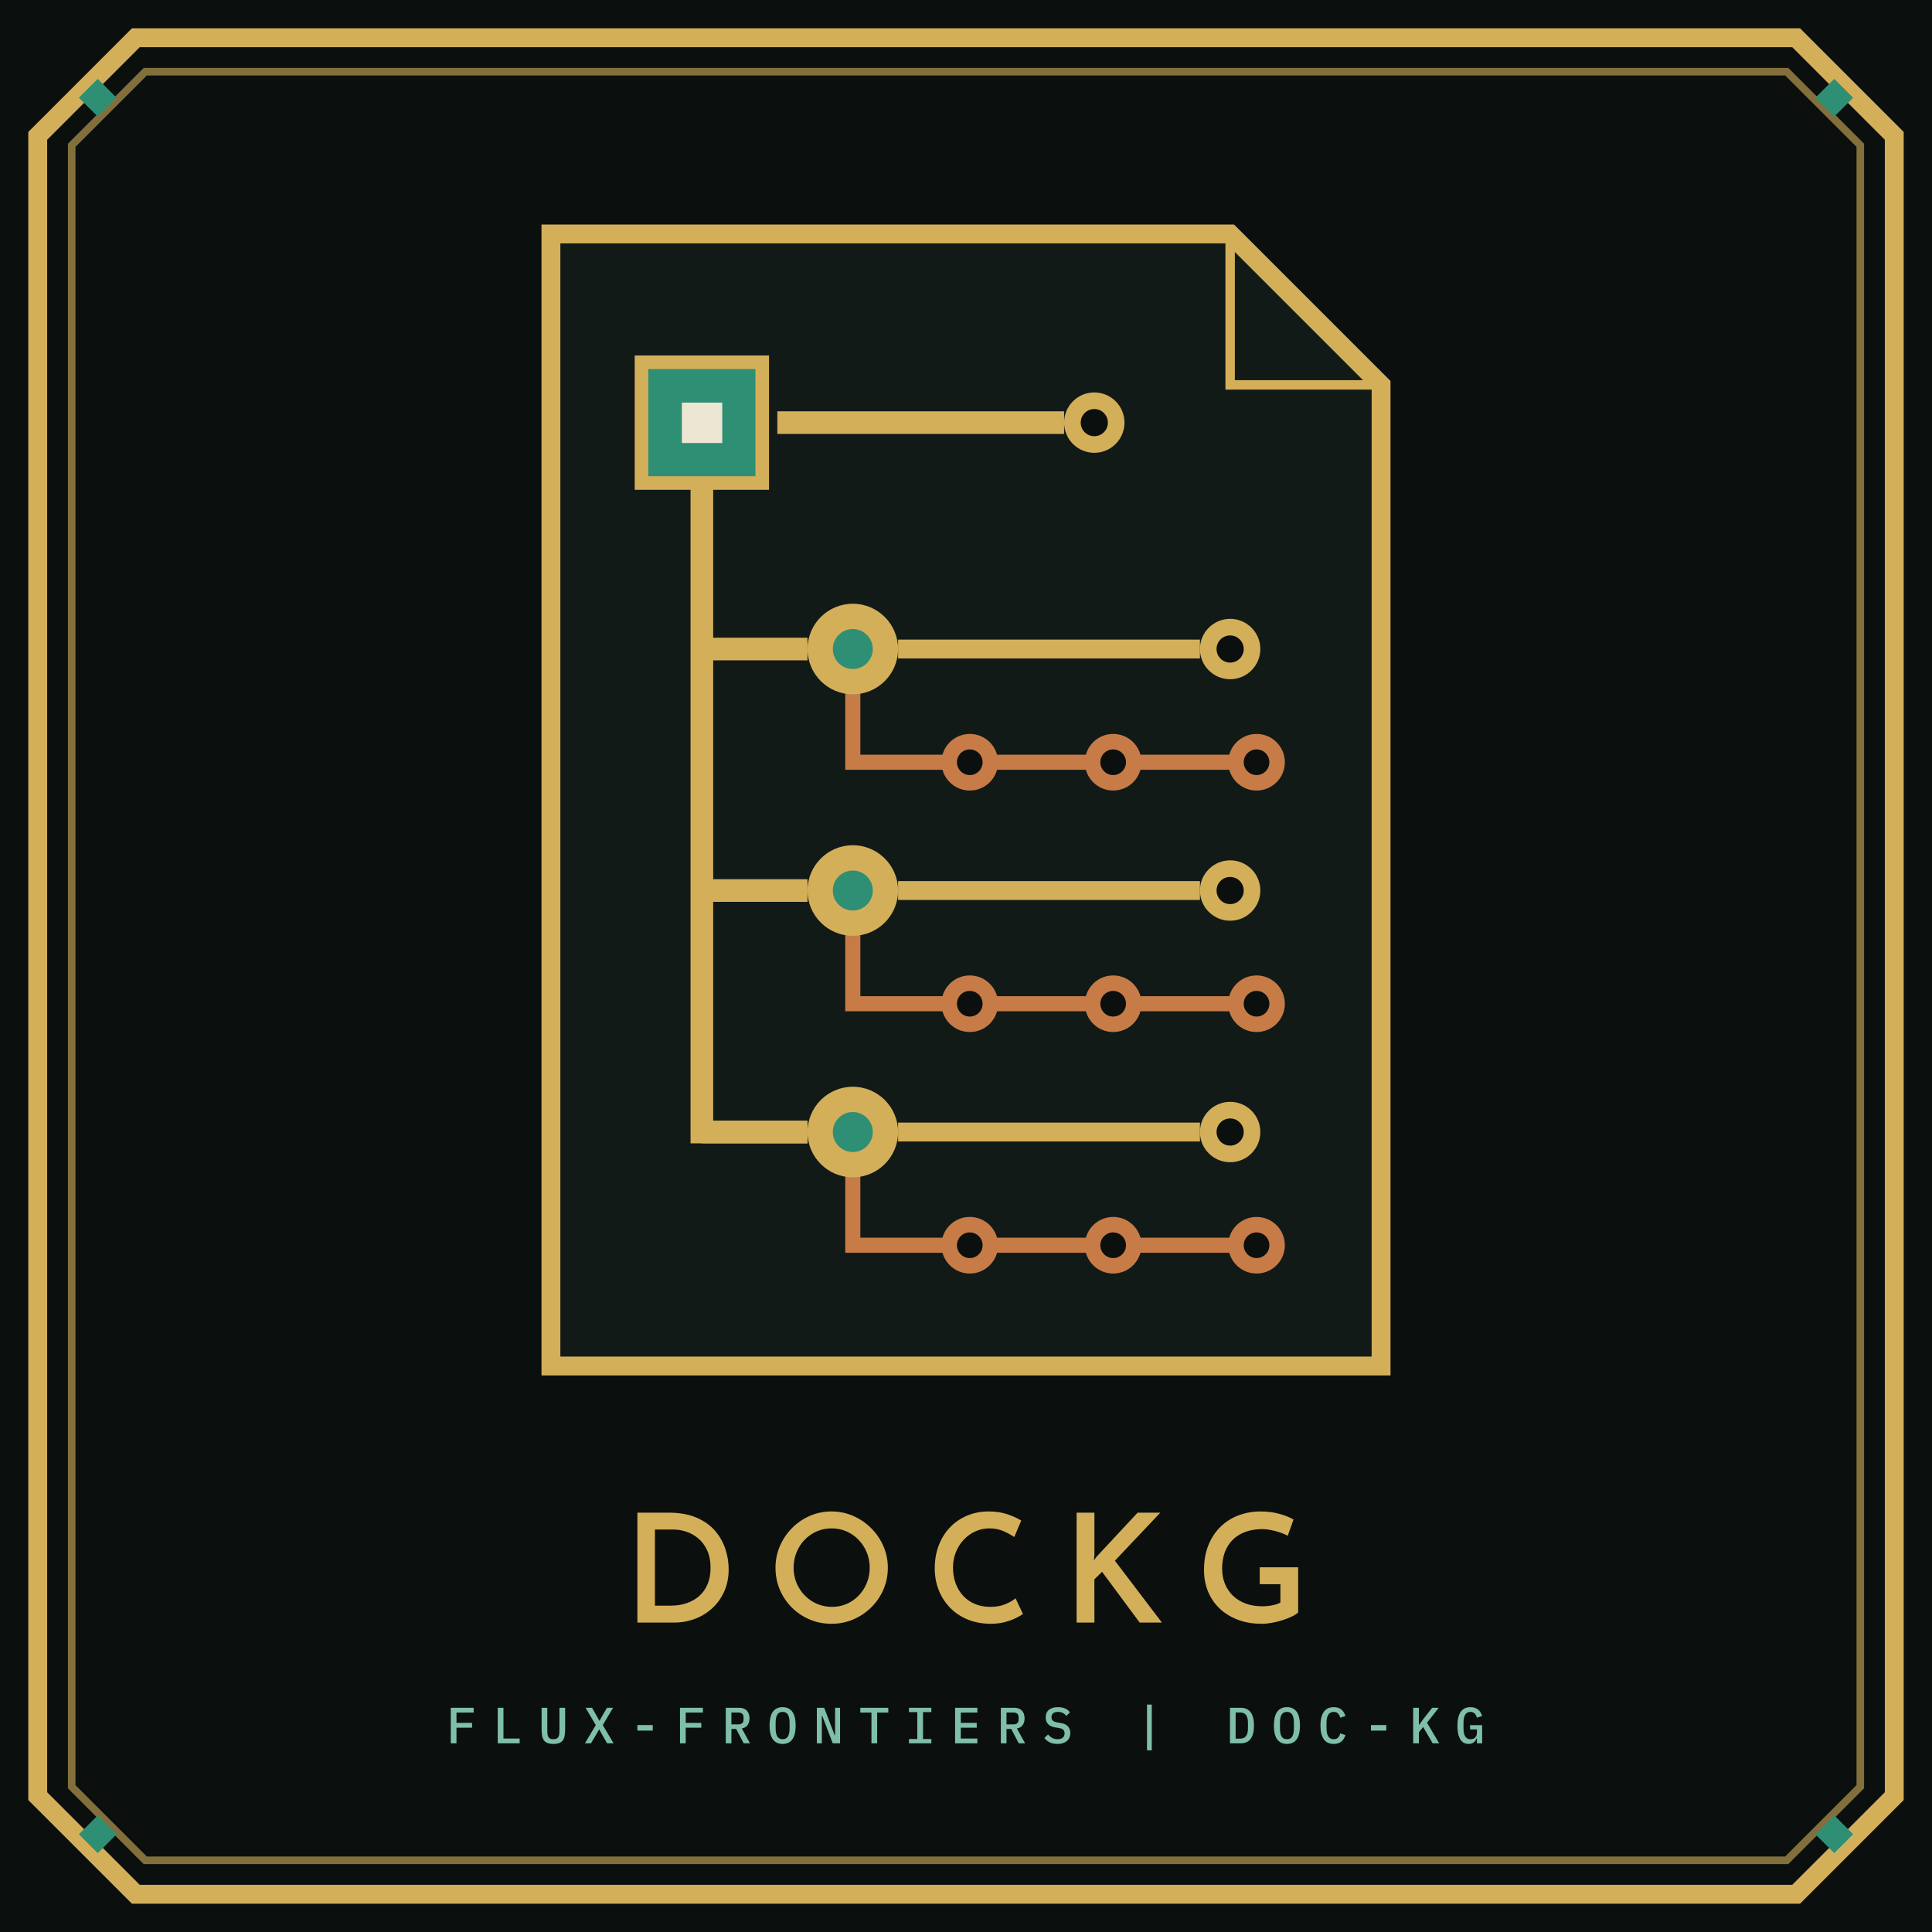
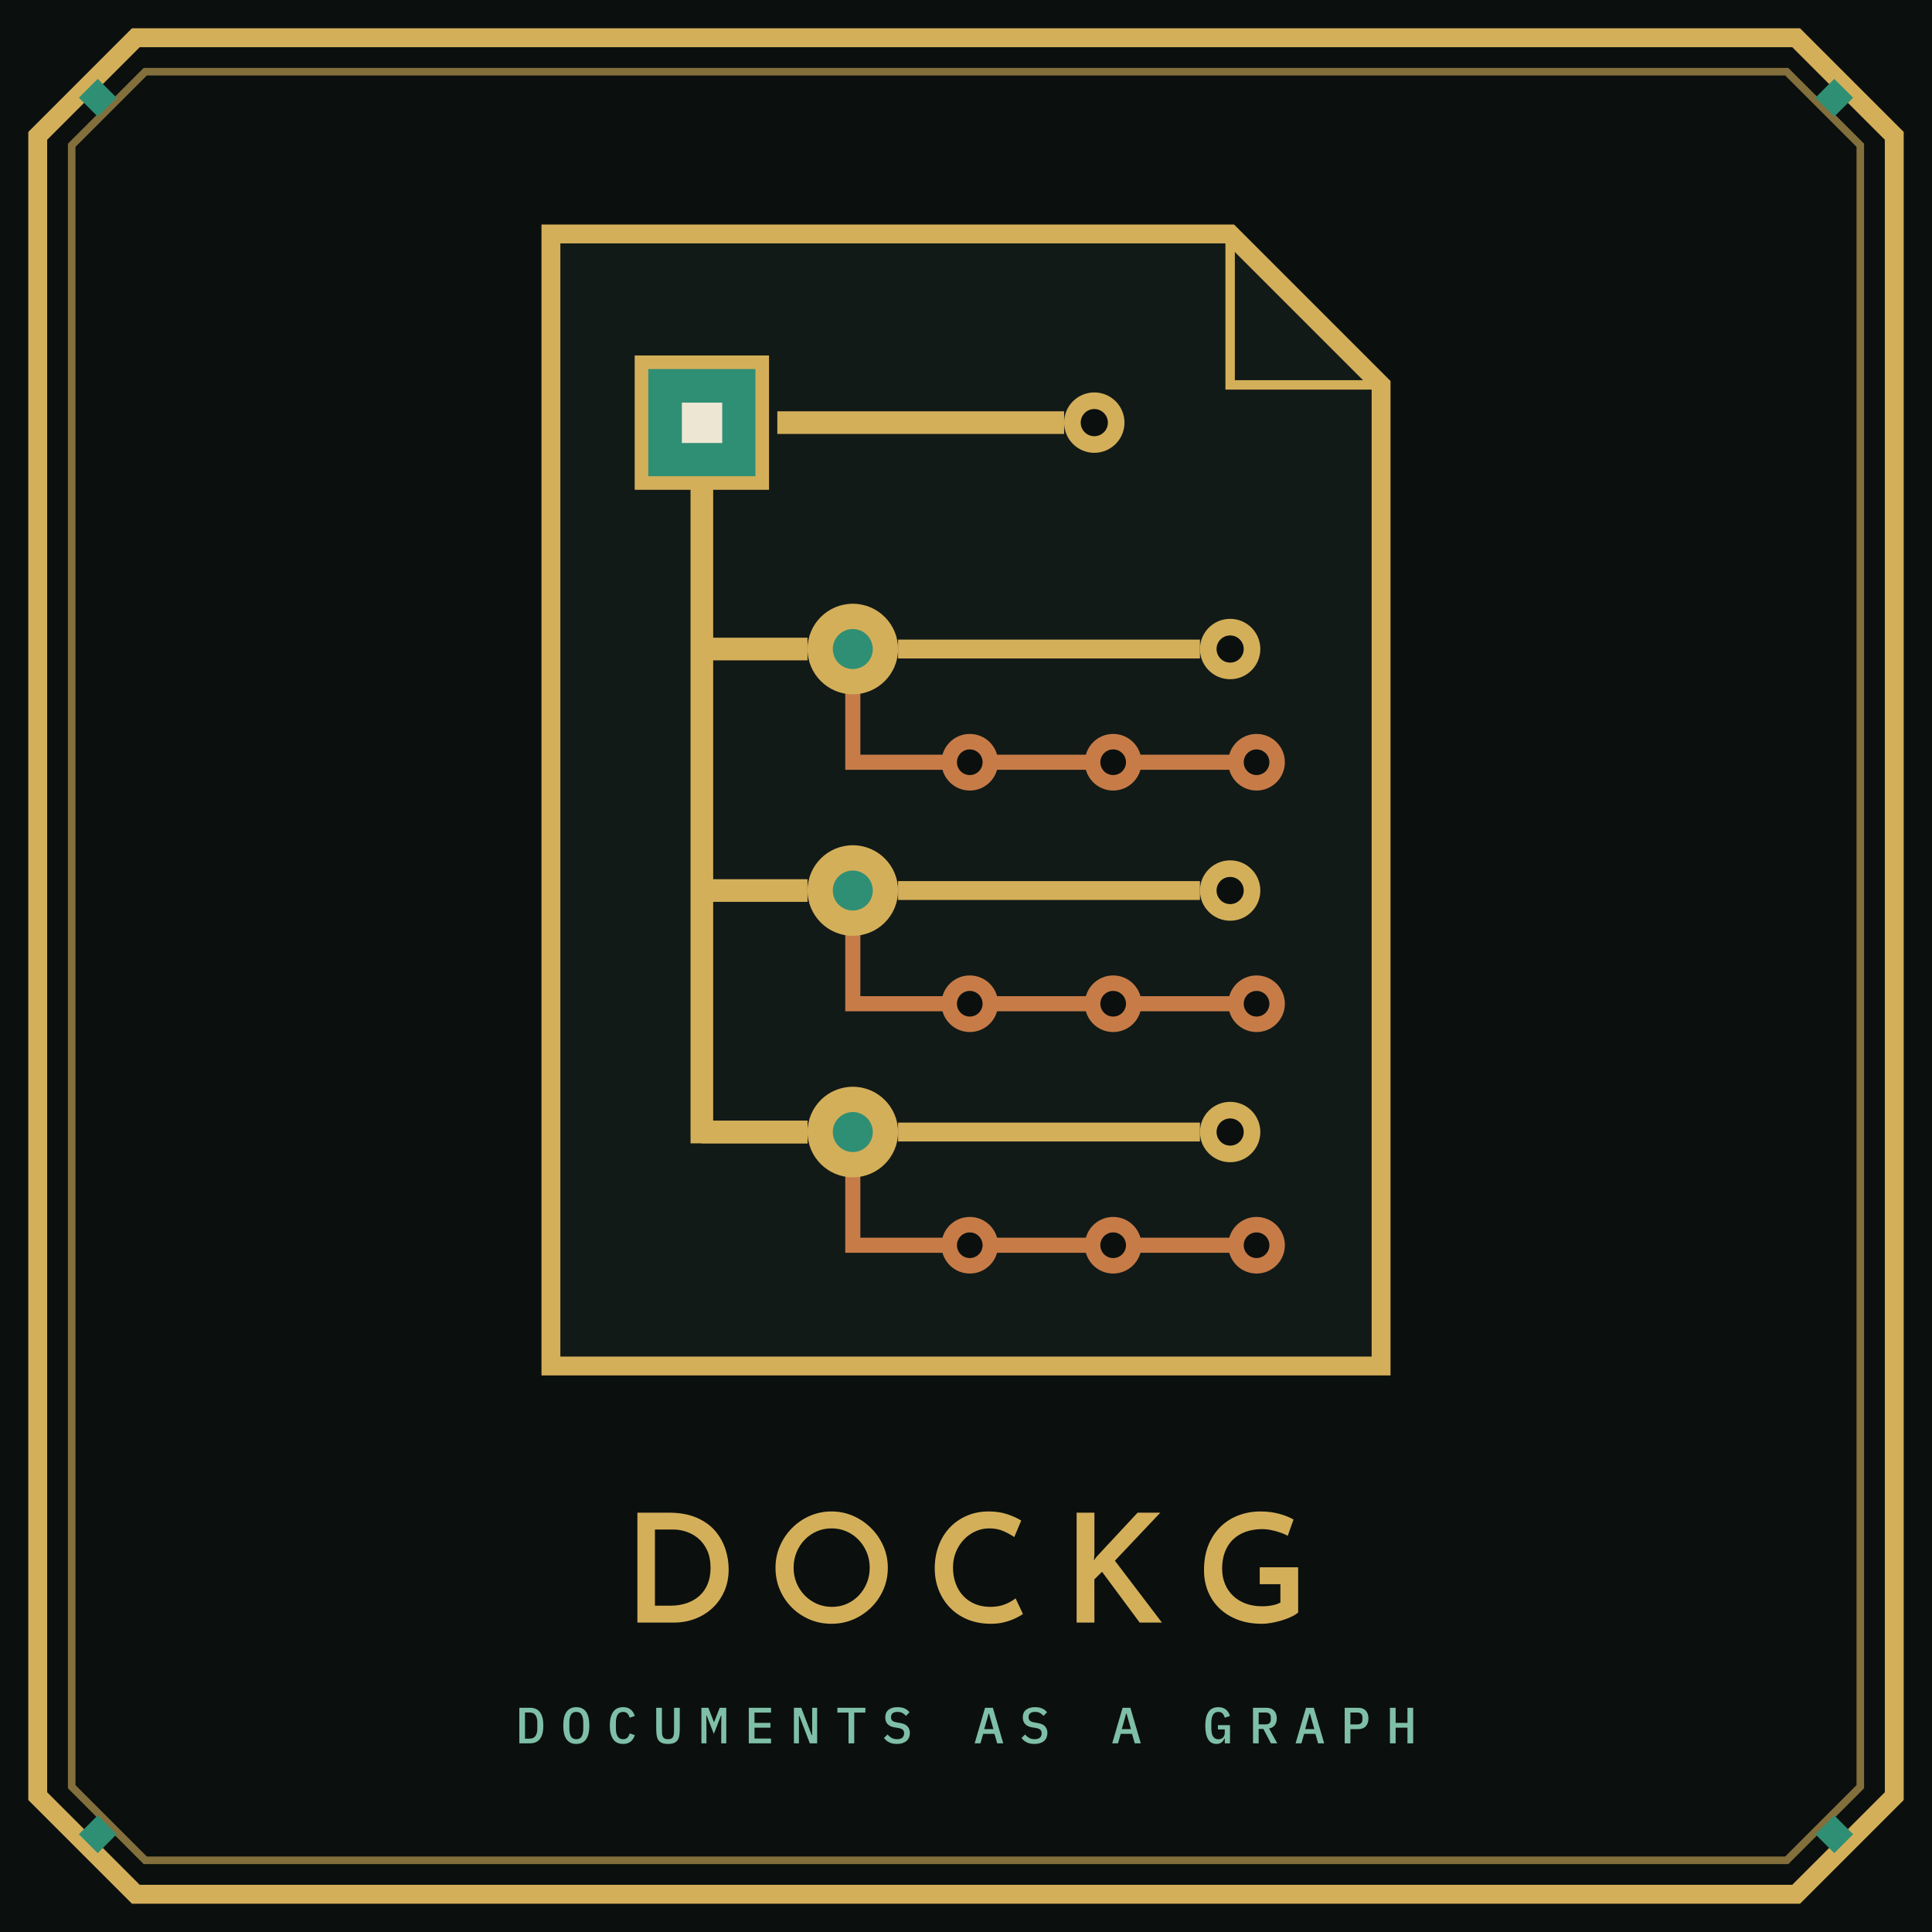
<svg xmlns="http://www.w3.org/2000/svg" width="512" height="512" viewBox="0 0 512 512">
  <rect width="512" height="512" fill="#0B100E" />
  <path d="M36 10H476L502 36V476L476 502H36L10 476V36Z" fill="none" stroke="#D4AF5A" stroke-width="5" />
  <path d="M38.5 19H473.5L493 38.5V473.5L473.5 493H38.5L19 473.5V38.5Z" fill="none" stroke="#D4AF5A" stroke-width="2" stroke-opacity=".6" />
  <path fill="#2F8F74" d="M25.9 20.9L30.9 25.9L25.9 30.9L20.9 25.9Z" />
  <path fill="#2F8F74" d="M486.1 20.9L491.1 25.9L486.1 30.9L481.1 25.9Z" />
  <path fill="#2F8F74" d="M25.9 481.1L30.9 486.1L25.9 491.1L20.9 486.1Z" />
  <path fill="#2F8F74" d="M486.1 481.1L491.1 486.1L486.1 491.1L481.1 486.1Z" />
  <path d="M146 62L326 62L366 102L366 362L146 362Z" fill="#121A17" stroke="#D4AF5A" stroke-width="5" stroke-linejoin="miter" />
  <path d="M326 62L326 102L366 102" fill="none" stroke="#D4AF5A" stroke-width="2.5" stroke-linejoin="miter" stroke-linecap="butt" />
  <path d="M186 112L186 300L214 300" fill="none" stroke="#D4AF5A" stroke-width="6" stroke-linejoin="miter" stroke-linecap="butt" />
  <path d="M206 112L282 112" fill="none" stroke="#D4AF5A" stroke-width="6" stroke-linejoin="miter" stroke-linecap="butt" />
  <circle cx="290" cy="112" r="8" fill="#D4AF5A" />
  <circle cx="290" cy="112" r="3.6" fill="#0B100E" />
  <path d="M186 172L214 172" fill="none" stroke="#D4AF5A" stroke-width="6" stroke-linejoin="miter" stroke-linecap="butt" />
  <path d="M238 172L318 172" fill="none" stroke="#D4AF5A" stroke-width="5" stroke-linejoin="miter" stroke-linecap="butt" />
  <circle cx="326" cy="172" r="8" fill="#D4AF5A" />
  <circle cx="326" cy="172" r="3.6" fill="#0B100E" />
  <path d="M226 182L226 202L250 202" fill="none" stroke="#C77C48" stroke-width="4" stroke-linejoin="miter" stroke-linecap="butt" />
  <circle cx="257" cy="202" r="7.5" fill="#C77C48" />
  <circle cx="257" cy="202" r="3.4" fill="#0B100E" />
  <path d="M264 202L288 202" fill="none" stroke="#C77C48" stroke-width="4" stroke-linejoin="miter" stroke-linecap="butt" />
  <circle cx="295" cy="202" r="7.5" fill="#C77C48" />
  <circle cx="295" cy="202" r="3.4" fill="#0B100E" />
  <path d="M302 202L326 202" fill="none" stroke="#C77C48" stroke-width="4" stroke-linejoin="miter" stroke-linecap="butt" />
  <circle cx="333" cy="202" r="7.5" fill="#C77C48" />
  <circle cx="333" cy="202" r="3.4" fill="#0B100E" />
  <circle cx="226" cy="172" r="12" fill="#D4AF5A" />
  <circle cx="226" cy="172" r="5.3" fill="#2F8F74" />
  <path d="M186 236L214 236" fill="none" stroke="#D4AF5A" stroke-width="6" stroke-linejoin="miter" stroke-linecap="butt" />
  <path d="M238 236L318 236" fill="none" stroke="#D4AF5A" stroke-width="5" stroke-linejoin="miter" stroke-linecap="butt" />
  <circle cx="326" cy="236" r="8" fill="#D4AF5A" />
  <circle cx="326" cy="236" r="3.6" fill="#0B100E" />
  <path d="M226 246L226 266L250 266" fill="none" stroke="#C77C48" stroke-width="4" stroke-linejoin="miter" stroke-linecap="butt" />
  <circle cx="257" cy="266" r="7.5" fill="#C77C48" />
  <circle cx="257" cy="266" r="3.4" fill="#0B100E" />
  <path d="M264 266L288 266" fill="none" stroke="#C77C48" stroke-width="4" stroke-linejoin="miter" stroke-linecap="butt" />
  <circle cx="295" cy="266" r="7.5" fill="#C77C48" />
  <circle cx="295" cy="266" r="3.4" fill="#0B100E" />
  <path d="M302 266L326 266" fill="none" stroke="#C77C48" stroke-width="4" stroke-linejoin="miter" stroke-linecap="butt" />
  <circle cx="333" cy="266" r="7.5" fill="#C77C48" />
  <circle cx="333" cy="266" r="3.4" fill="#0B100E" />
  <circle cx="226" cy="236" r="12" fill="#D4AF5A" />
  <circle cx="226" cy="236" r="5.3" fill="#2F8F74" />
  <path d="M186 300L214 300" fill="none" stroke="#D4AF5A" stroke-width="6" stroke-linejoin="miter" stroke-linecap="butt" />
  <path d="M238 300L318 300" fill="none" stroke="#D4AF5A" stroke-width="5" stroke-linejoin="miter" stroke-linecap="butt" />
  <circle cx="326" cy="300" r="8" fill="#D4AF5A" />
  <circle cx="326" cy="300" r="3.6" fill="#0B100E" />
  <path d="M226 310L226 330L250 330" fill="none" stroke="#C77C48" stroke-width="4" stroke-linejoin="miter" stroke-linecap="butt" />
  <circle cx="257" cy="330" r="7.5" fill="#C77C48" />
  <circle cx="257" cy="330" r="3.4" fill="#0B100E" />
  <path d="M264 330L288 330" fill="none" stroke="#C77C48" stroke-width="4" stroke-linejoin="miter" stroke-linecap="butt" />
  <circle cx="295" cy="330" r="7.5" fill="#C77C48" />
  <circle cx="295" cy="330" r="3.4" fill="#0B100E" />
  <path d="M302 330L326 330" fill="none" stroke="#C77C48" stroke-width="4" stroke-linejoin="miter" stroke-linecap="butt" />
  <circle cx="333" cy="330" r="7.5" fill="#C77C48" />
  <circle cx="333" cy="330" r="3.4" fill="#0B100E" />
  <circle cx="226" cy="300" r="12" fill="#D4AF5A" />
  <circle cx="226" cy="300" r="5.3" fill="#2F8F74" />
  <rect x="170" y="96" width="32" height="32" fill="#2F8F74" stroke="#D4AF5A" stroke-width="3.6" />
  <rect x="180.7" y="106.7" width="10.7" height="10.7" fill="#EDE6D3" />
  <path fill="#D4AF5A" d="M168.916 430.0V400.872H177.176Q181.52 400.872 184.574 402.186Q187.628 403.5 189.498 405.676Q191.368 407.852 192.236 410.512Q193.104 413.172 193.104 415.848Q193.104 419.116 191.942 421.724Q190.78 424.332 188.77 426.186Q186.76 428.04 184.14 429.02Q181.52 430.0 178.592 430.0ZM173.564 425.516H177.736Q180.044 425.516 181.976 424.858Q183.908 424.2 185.328 422.936Q186.748 421.672 187.526 419.804Q188.304 417.936 188.304 415.532Q188.304 412.784 187.4 410.844Q186.496 408.904 185.038 407.688Q183.58 406.472 181.852 405.906Q180.124 405.34 178.464 405.34H173.564ZM205.516 415.47Q205.516 412.448 206.664 409.758Q207.812 407.068 209.854 404.992Q211.896 402.916 214.588 401.734Q217.281 400.552 220.362 400.552Q223.416 400.552 226.11 401.735Q228.804 402.917 230.876 404.993Q232.948 407.068 234.116 409.758Q235.284 412.448 235.284 415.474Q235.284 418.555 234.116 421.248Q232.948 423.94 230.878 425.982Q228.808 428.024 226.113 429.172Q223.418 430.32 220.361 430.32Q217.276 430.32 214.586 429.184Q211.896 428.048 209.854 426.018Q207.812 423.988 206.664 421.292Q205.516 418.597 205.516 415.47ZM210.316 415.483Q210.316 417.64 211.096 419.513Q211.877 421.387 213.272 422.813Q214.668 424.24 216.509 425.038Q218.35 425.836 220.49 425.836Q222.596 425.836 224.414 425.038Q226.232 424.24 227.586 422.813Q228.941 421.385 229.712 419.511Q230.484 417.637 230.484 415.475Q230.484 413.296 229.7 411.402Q228.916 409.508 227.545 408.076Q226.174 406.644 224.342 405.84Q222.51 405.036 220.388 405.036Q218.246 405.036 216.417 405.844Q214.587 406.652 213.21 408.092Q211.832 409.532 211.074 411.426Q210.316 413.32 210.316 415.483ZM271.092 427.728Q270.48 428.176 269.21 428.808Q267.94 429.44 266.192 429.894Q264.444 430.348 262.344 430.32Q258.936 430.264 256.226 429.096Q253.516 427.928 251.622 425.906Q249.728 423.884 248.722 421.262Q247.716 418.64 247.716 415.664Q247.716 412.376 248.754 409.612Q249.792 406.848 251.71 404.82Q253.628 402.792 256.256 401.672Q258.884 400.552 262.036 400.552Q264.78 400.552 266.964 401.292Q269.148 402.032 270.636 402.964L268.788 407.34Q267.668 406.544 265.978 405.79Q264.288 405.036 262.188 405.036Q260.256 405.036 258.506 405.82Q256.756 406.604 255.42 408.022Q254.084 409.44 253.32 411.326Q252.556 413.212 252.556 415.416Q252.556 417.668 253.248 419.584Q253.94 421.5 255.238 422.898Q256.536 424.296 258.354 425.066Q260.172 425.836 262.44 425.836Q264.716 425.836 266.414 425.13Q268.112 424.424 269.136 423.572ZM290.032 412.048 289.896 413.504 290.548 412.612 301.48 400.872H307.5L295.46 413.604L307.924 430.0H302.028L292.06 416.552L290.02 418.544L290.032 430.0H285.316V400.872H290.032ZM344.024 427.328Q343.444 427.864 342.354 428.396Q341.264 428.928 339.894 429.36Q338.524 429.792 337.094 430.056Q335.664 430.32 334.388 430.32Q330.86 430.32 328.034 429.248Q325.208 428.176 323.204 426.264Q321.2 424.352 320.138 421.758Q319.076 419.164 319.076 416.108Q319.076 412.308 320.272 409.406Q321.468 406.504 323.538 404.524Q325.608 402.544 328.318 401.548Q331.028 400.552 334.016 400.552Q336.676 400.552 338.922 401.154Q341.168 401.756 342.796 402.688L341.264 406.996Q340.484 406.548 339.296 406.142Q338.108 405.736 336.874 405.482Q335.64 405.228 334.608 405.228Q332.112 405.228 330.128 405.936Q328.144 406.644 326.746 408Q325.348 409.356 324.612 411.298Q323.876 413.24 323.876 415.708Q323.876 417.956 324.65 419.796Q325.424 421.636 326.832 422.958Q328.24 424.28 330.182 424.982Q332.124 425.684 334.488 425.684Q335.86 425.684 337.14 425.438Q338.42 425.192 339.32 424.684V419.828H333.844V415.344H344.024Z" />
-   <path fill="#7FBFA8" d="M119.461 462.0V452.577H125.523V453.846H120.973V456.587H125.104V457.856H120.973V462.0ZM131.908 462.0V452.577H133.42V460.731H137.713V462.0ZM145.044 452.577V458.368Q145.044 458.949 145.077 459.422Q145.111 459.894 145.273 460.225Q145.435 460.555 145.759 460.731Q146.083 460.906 146.65 460.906Q147.217 460.906 147.541 460.731Q147.865 460.555 148.027 460.225Q148.189 459.894 148.223 459.422Q148.257 458.949 148.257 458.368V452.577H149.769V458.099Q149.769 459.111 149.654 459.874Q149.539 460.637 149.202 461.143Q148.864 461.649 148.25 461.905Q147.636 462.162 146.65 462.162Q145.665 462.162 145.05 461.905Q144.436 461.649 144.099 461.143Q143.761 460.637 143.646 459.874Q143.532 459.111 143.532 458.099V452.577ZM162.607 462.0H160.893L159.826 460.137L158.827 458.355H158.746L157.72 460.137L156.613 462.0H155.006L157.895 457.167L155.182 452.577H156.897L157.855 454.264L158.827 456.006H158.894L159.867 454.264L160.865 452.577H162.472L159.745 457.167ZM168.912 458.625V457.154H172.989V458.625ZM180.211 462.0V452.577H186.273V453.846H181.723V456.587H185.854V457.856H181.723V462.0ZM193.833 462.0H192.334V452.577H195.858Q197.208 452.577 197.916 453.333Q198.625 454.089 198.625 455.412Q198.625 456.492 198.099 457.194Q197.572 457.896 196.587 458.058L198.76 462.0H197.086L195.088 458.193H193.833ZM195.642 456.978Q197.046 456.978 197.046 455.695V455.115Q197.046 453.832 195.642 453.832H193.833V456.978ZM207.4 462.162Q206.509 462.162 205.854 461.831Q205.2 461.5 204.774 460.88Q204.349 460.259 204.147 459.354Q203.944 458.45 203.944 457.288Q203.944 456.141 204.147 455.23Q204.349 454.318 204.774 453.697Q205.2 453.077 205.854 452.746Q206.509 452.415 207.4 452.415Q208.291 452.415 208.946 452.746Q209.601 453.077 210.026 453.697Q210.451 454.318 210.654 455.23Q210.856 456.141 210.856 457.288Q210.856 458.45 210.654 459.354Q210.451 460.259 210.026 460.88Q209.601 461.5 208.946 461.831Q208.291 462.162 207.4 462.162ZM207.4 460.906Q208.413 460.906 208.831 460.144Q209.25 459.381 209.25 458.072V456.492Q209.25 455.196 208.831 454.433Q208.413 453.671 207.4 453.671Q206.388 453.671 205.969 454.433Q205.551 455.196 205.551 456.492V458.085Q205.551 459.381 205.969 460.144Q206.388 460.906 207.4 460.906ZM217.917 454.75H217.795V462.0H216.472V452.577H218.416L221.184 459.827H221.305V452.577H222.628V462.0H220.684ZM232.456 453.846V462.0H230.944V453.846H227.988V452.577H235.412V453.846ZM240.88 462.0V460.853H243.094V453.724H240.88V452.577H246.82V453.724H244.606V460.853H246.82V462.0ZM253.111 462.0V452.577H259.011V453.846H254.623V456.587H258.849V457.856H254.623V460.731H259.011V462.0ZM266.733 462.0H265.234V452.577H268.758Q270.108 452.577 270.816 453.333Q271.525 454.089 271.525 455.412Q271.525 456.492 270.999 457.194Q270.472 457.896 269.487 458.058L271.66 462.0H269.986L267.988 458.193H266.733ZM268.542 456.978Q269.946 456.978 269.946 455.695V455.115Q269.946 453.832 268.542 453.832H266.733V456.978ZM280.219 462.162Q278.99 462.162 278.154 461.73Q277.317 461.298 276.776 460.582L277.748 459.651Q278.288 460.299 278.896 460.603Q279.503 460.906 280.273 460.906Q281.164 460.906 281.643 460.501Q282.123 460.096 282.123 459.341Q282.123 458.733 281.772 458.402Q281.421 458.072 280.57 457.923L279.544 457.761Q278.869 457.653 278.41 457.403Q277.951 457.154 277.668 456.809Q277.384 456.465 277.256 456.04Q277.127 455.615 277.127 455.142Q277.127 453.805 277.991 453.11Q278.856 452.415 280.368 452.415Q281.488 452.415 282.278 452.773Q283.067 453.13 283.553 453.779L282.608 454.724Q282.217 454.251 281.684 453.961Q281.151 453.671 280.368 453.671Q279.531 453.671 279.092 454.028Q278.653 454.386 278.653 455.075Q278.653 455.655 278.997 455.986Q279.341 456.317 280.219 456.465L281.218 456.64Q282.487 456.87 283.067 457.565Q283.648 458.26 283.648 459.26Q283.648 459.908 283.425 460.447Q283.202 460.988 282.764 461.365Q282.325 461.743 281.684 461.953Q281.043 462.162 280.219 462.162ZM303.966 463.863V451.74H305.235V463.863ZM325.957 452.577H328.765Q330.574 452.577 331.445 453.779Q332.316 454.98 332.316 457.288Q332.316 459.597 331.445 460.798Q330.574 462.0 328.765 462.0H325.957ZM328.671 460.758Q329.71 460.758 330.216 460.063Q330.723 459.368 330.723 458.072V456.505Q330.723 455.209 330.216 454.514Q329.71 453.819 328.671 453.819H327.456V460.758ZM341.05 462.162Q340.159 462.162 339.504 461.831Q338.849 461.5 338.424 460.88Q337.999 460.259 337.797 459.354Q337.594 458.45 337.594 457.288Q337.594 456.141 337.797 455.23Q337.999 454.318 338.424 453.697Q338.849 453.077 339.504 452.746Q340.159 452.415 341.05 452.415Q341.941 452.415 342.596 452.746Q343.25 453.077 343.676 453.697Q344.101 454.318 344.303 455.23Q344.506 456.141 344.506 457.288Q344.506 458.45 344.303 459.354Q344.101 460.259 343.676 460.88Q343.25 461.5 342.596 461.831Q341.941 462.162 341.05 462.162ZM341.05 460.906Q342.062 460.906 342.481 460.144Q342.899 459.381 342.899 458.072V456.492Q342.899 455.196 342.481 454.433Q342.062 453.671 341.05 453.671Q340.038 453.671 339.619 454.433Q339.2 455.196 339.2 456.492V458.085Q339.2 459.381 339.619 460.144Q340.038 460.906 341.05 460.906ZM353.47 462.162Q351.674 462.162 350.804 460.893Q349.933 459.624 349.933 457.288Q349.933 454.953 350.804 453.684Q351.674 452.415 353.47 452.415Q354.159 452.415 354.665 452.597Q355.171 452.779 355.535 453.097Q355.9 453.414 356.15 453.839Q356.399 454.264 356.561 454.75L355.198 455.209Q355.09 454.885 354.955 454.602Q354.82 454.318 354.617 454.116Q354.415 453.913 354.138 453.792Q353.861 453.671 353.457 453.671Q352.457 453.671 351.998 454.433Q351.539 455.196 351.539 456.492V458.085Q351.539 459.381 351.998 460.144Q352.457 460.906 353.457 460.906Q353.861 460.906 354.138 460.785Q354.415 460.663 354.617 460.461Q354.82 460.259 354.955 459.975Q355.09 459.692 355.198 459.368L356.561 459.827Q356.399 460.312 356.15 460.738Q355.9 461.163 355.535 461.48Q355.171 461.798 354.665 461.98Q354.159 462.162 353.47 462.162ZM363.312 458.625V457.154H367.389V458.625ZM377.149 457.666 376.015 459.084V462.0H374.503V452.577H376.015V457.086H376.083L377.23 455.52L379.539 452.577H381.28L378.175 456.546L381.402 462.0H379.674ZM391.405 460.704H391.311Q391.189 460.988 391.02 461.251Q390.852 461.514 390.602 461.716Q390.352 461.919 390.001 462.04Q389.65 462.162 389.191 462.162Q387.72 462.162 386.977 460.906Q386.235 459.651 386.235 457.356Q386.235 454.953 387.085 453.684Q387.936 452.415 389.691 452.415Q390.379 452.415 390.899 452.604Q391.418 452.793 391.783 453.11Q392.148 453.428 392.391 453.853Q392.634 454.278 392.782 454.75L391.418 455.209Q391.311 454.899 391.176 454.622Q391.041 454.346 390.845 454.13Q390.649 453.913 390.372 453.792Q390.096 453.671 389.704 453.671Q388.719 453.671 388.28 454.433Q387.841 455.196 387.841 456.492V457.99Q387.841 458.639 387.936 459.178Q388.03 459.719 388.253 460.103Q388.476 460.488 388.833 460.704Q389.191 460.92 389.704 460.92Q390.528 460.92 390.966 460.427Q391.405 459.935 391.405 459.165V458.315H389.583V457.18H392.782V462.0H391.405Z" />
+   <path fill="#7FBFA8" d="M137.632 452.577H140.44Q142.249 452.577 143.12 453.779Q143.99 454.98 143.99 457.288Q143.99 459.597 143.12 460.798Q142.249 462.0 140.44 462.0H137.632ZM140.346 460.758Q141.385 460.758 141.891 460.063Q142.398 459.368 142.398 458.072V456.505Q142.398 455.209 141.891 454.514Q141.385 453.819 140.346 453.819H139.131V460.758ZM152.725 462.162Q151.834 462.162 151.179 461.831Q150.525 461.5 150.099 460.88Q149.674 460.259 149.471 459.354Q149.269 458.45 149.269 457.288Q149.269 456.141 149.471 455.23Q149.674 454.318 150.099 453.697Q150.525 453.077 151.179 452.746Q151.834 452.415 152.725 452.415Q153.616 452.415 154.271 452.746Q154.925 453.077 155.351 453.697Q155.776 454.318 155.978 455.23Q156.181 456.141 156.181 457.288Q156.181 458.45 155.978 459.354Q155.776 460.259 155.351 460.88Q154.925 461.5 154.271 461.831Q153.616 462.162 152.725 462.162ZM152.725 460.906Q153.738 460.906 154.156 460.144Q154.575 459.381 154.575 458.072V456.492Q154.575 455.196 154.156 454.433Q153.738 453.671 152.725 453.671Q151.713 453.671 151.294 454.433Q150.876 455.196 150.876 456.492V458.085Q150.876 459.381 151.294 460.144Q151.713 460.906 152.725 460.906ZM165.145 462.162Q163.35 462.162 162.479 460.893Q161.608 459.624 161.608 457.288Q161.608 454.953 162.479 453.684Q163.35 452.415 165.145 452.415Q165.834 452.415 166.34 452.597Q166.846 452.779 167.211 453.097Q167.575 453.414 167.825 453.839Q168.075 454.264 168.237 454.75L166.873 455.209Q166.765 454.885 166.63 454.602Q166.495 454.318 166.293 454.116Q166.09 453.913 165.813 453.792Q165.537 453.671 165.132 453.671Q164.133 453.671 163.674 454.433Q163.215 455.196 163.215 456.492V458.085Q163.215 459.381 163.674 460.144Q164.133 460.906 165.132 460.906Q165.537 460.906 165.813 460.785Q166.09 460.663 166.293 460.461Q166.495 460.259 166.63 459.975Q166.765 459.692 166.873 459.368L168.237 459.827Q168.075 460.312 167.825 460.738Q167.575 461.163 167.211 461.48Q166.846 461.798 166.34 461.98Q165.834 462.162 165.145 462.162ZM175.419 452.577V458.368Q175.419 458.949 175.452 459.422Q175.486 459.894 175.648 460.225Q175.81 460.555 176.134 460.731Q176.458 460.906 177.025 460.906Q177.592 460.906 177.916 460.731Q178.24 460.555 178.402 460.225Q178.564 459.894 178.598 459.422Q178.632 458.949 178.632 458.368V452.577H180.144V458.099Q180.144 459.111 180.029 459.874Q179.914 460.637 179.577 461.143Q179.239 461.649 178.625 461.905Q178.011 462.162 177.025 462.162Q176.04 462.162 175.425 461.905Q174.811 461.649 174.474 461.143Q174.136 460.637 174.021 459.874Q173.907 459.111 173.907 458.099V452.577ZM191.132 457.491 191.173 454.656H191.065L189.175 459.502L187.285 454.656H187.177L187.218 457.491V462.0H185.881V452.577H187.731L189.175 456.317H189.269L190.727 452.577H192.469V462.0H191.132ZM198.436 462.0V452.577H204.335V453.846H199.948V456.587H204.174V457.856H199.948V460.731H204.335V462.0ZM211.842 454.75H211.72V462.0H210.397V452.577H212.341L215.109 459.827H215.23V452.577H216.553V462.0H214.609ZM226.381 453.846V462.0H224.869V453.846H221.912V452.577H229.337V453.846ZM237.694 462.162Q236.466 462.162 235.629 461.73Q234.792 461.298 234.252 460.582L235.224 459.651Q235.764 460.299 236.371 460.603Q236.979 460.906 237.748 460.906Q238.639 460.906 239.118 460.501Q239.598 460.096 239.598 459.341Q239.598 458.733 239.247 458.402Q238.896 458.072 238.045 457.923L237.019 457.761Q236.344 457.653 235.885 457.403Q235.426 457.154 235.143 456.809Q234.859 456.465 234.731 456.04Q234.603 455.615 234.603 455.142Q234.603 453.805 235.467 453.11Q236.331 452.415 237.843 452.415Q238.963 452.415 239.753 452.773Q240.543 453.13 241.029 453.779L240.084 454.724Q239.692 454.251 239.159 453.961Q238.626 453.671 237.843 453.671Q237.006 453.671 236.567 454.028Q236.128 454.386 236.128 455.075Q236.128 455.655 236.472 455.986Q236.817 456.317 237.694 456.465L238.693 456.64Q239.962 456.87 240.543 457.565Q241.123 458.26 241.123 459.26Q241.123 459.908 240.9 460.447Q240.678 460.988 240.239 461.365Q239.8 461.743 239.159 461.953Q238.518 462.162 237.694 462.162ZM264.262 462.0 263.546 459.489H260.549L259.834 462.0H258.295L261.049 452.577H263.114L265.868 462.0ZM262.102 454.103H261.994L260.833 458.233H263.263ZM274.144 462.162Q272.916 462.162 272.079 461.73Q271.242 461.298 270.702 460.582L271.673 459.651Q272.214 460.299 272.821 460.603Q273.428 460.906 274.198 460.906Q275.089 460.906 275.568 460.501Q276.048 460.096 276.048 459.341Q276.048 458.733 275.697 458.402Q275.346 458.072 274.495 457.923L273.469 457.761Q272.794 457.653 272.335 457.403Q271.876 457.154 271.593 456.809Q271.309 456.465 271.181 456.04Q271.053 455.615 271.053 455.142Q271.053 453.805 271.917 453.11Q272.781 452.415 274.293 452.415Q275.413 452.415 276.203 452.773Q276.993 453.13 277.478 453.779L276.534 454.724Q276.142 454.251 275.609 453.961Q275.076 453.671 274.293 453.671Q273.456 453.671 273.017 454.028Q272.578 454.386 272.578 455.075Q272.578 455.655 272.922 455.986Q273.267 456.317 274.144 456.465L275.143 456.64Q276.412 456.87 276.993 457.565Q277.573 458.26 277.573 459.26Q277.573 459.908 277.35 460.447Q277.127 460.988 276.689 461.365Q276.25 461.743 275.609 461.953Q274.968 462.162 274.144 462.162ZM300.712 462.0 299.997 459.489H297L296.284 462.0H294.745L297.499 452.577H299.565L302.319 462.0ZM298.552 454.103H298.444L297.283 458.233H299.713ZM324.58 460.704H324.486Q324.364 460.988 324.195 461.251Q324.026 461.514 323.777 461.716Q323.527 461.919 323.176 462.04Q322.825 462.162 322.366 462.162Q320.894 462.162 320.152 460.906Q319.409 459.651 319.409 457.356Q319.409 454.953 320.26 453.684Q321.111 452.415 322.865 452.415Q323.554 452.415 324.074 452.604Q324.593 452.793 324.958 453.11Q325.322 453.428 325.565 453.853Q325.808 454.278 325.957 454.75L324.593 455.209Q324.486 454.899 324.351 454.622Q324.215 454.346 324.02 454.13Q323.824 453.913 323.547 453.792Q323.27 453.671 322.879 453.671Q321.893 453.671 321.455 454.433Q321.016 455.196 321.016 456.492V457.99Q321.016 458.639 321.111 459.178Q321.205 459.719 321.428 460.103Q321.65 460.488 322.008 460.704Q322.366 460.92 322.879 460.92Q323.702 460.92 324.141 460.427Q324.58 459.935 324.58 459.165V458.315H322.757V457.18H325.957V462.0H324.58ZM333.558 462.0H332.059V452.577H335.583Q336.933 452.577 337.641 453.333Q338.35 454.089 338.35 455.412Q338.35 456.492 337.824 457.194Q337.297 457.896 336.312 458.058L338.485 462.0H336.811L334.813 458.193H333.558ZM335.367 456.978Q336.771 456.978 336.771 455.695V455.115Q336.771 453.832 335.367 453.832H333.558V456.978ZM349.312 462.0 348.597 459.489H345.6L344.884 462.0H343.345L346.099 452.577H348.165L350.919 462.0ZM347.152 454.103H347.044L345.883 458.233H348.313ZM356.359 462.0V452.577H359.883Q361.233 452.577 361.941 453.333Q362.65 454.089 362.65 455.412Q362.65 456.735 361.941 457.491Q361.233 458.247 359.883 458.247H357.871V462.0ZM357.871 456.991H359.653Q361.057 456.991 361.057 455.695V455.115Q361.057 453.832 359.653 453.832H357.871ZM372.991 457.856H369.859V462.0H368.347V452.577H369.859V456.587H372.991V452.577H374.503V462.0H372.991Z" />
</svg>
